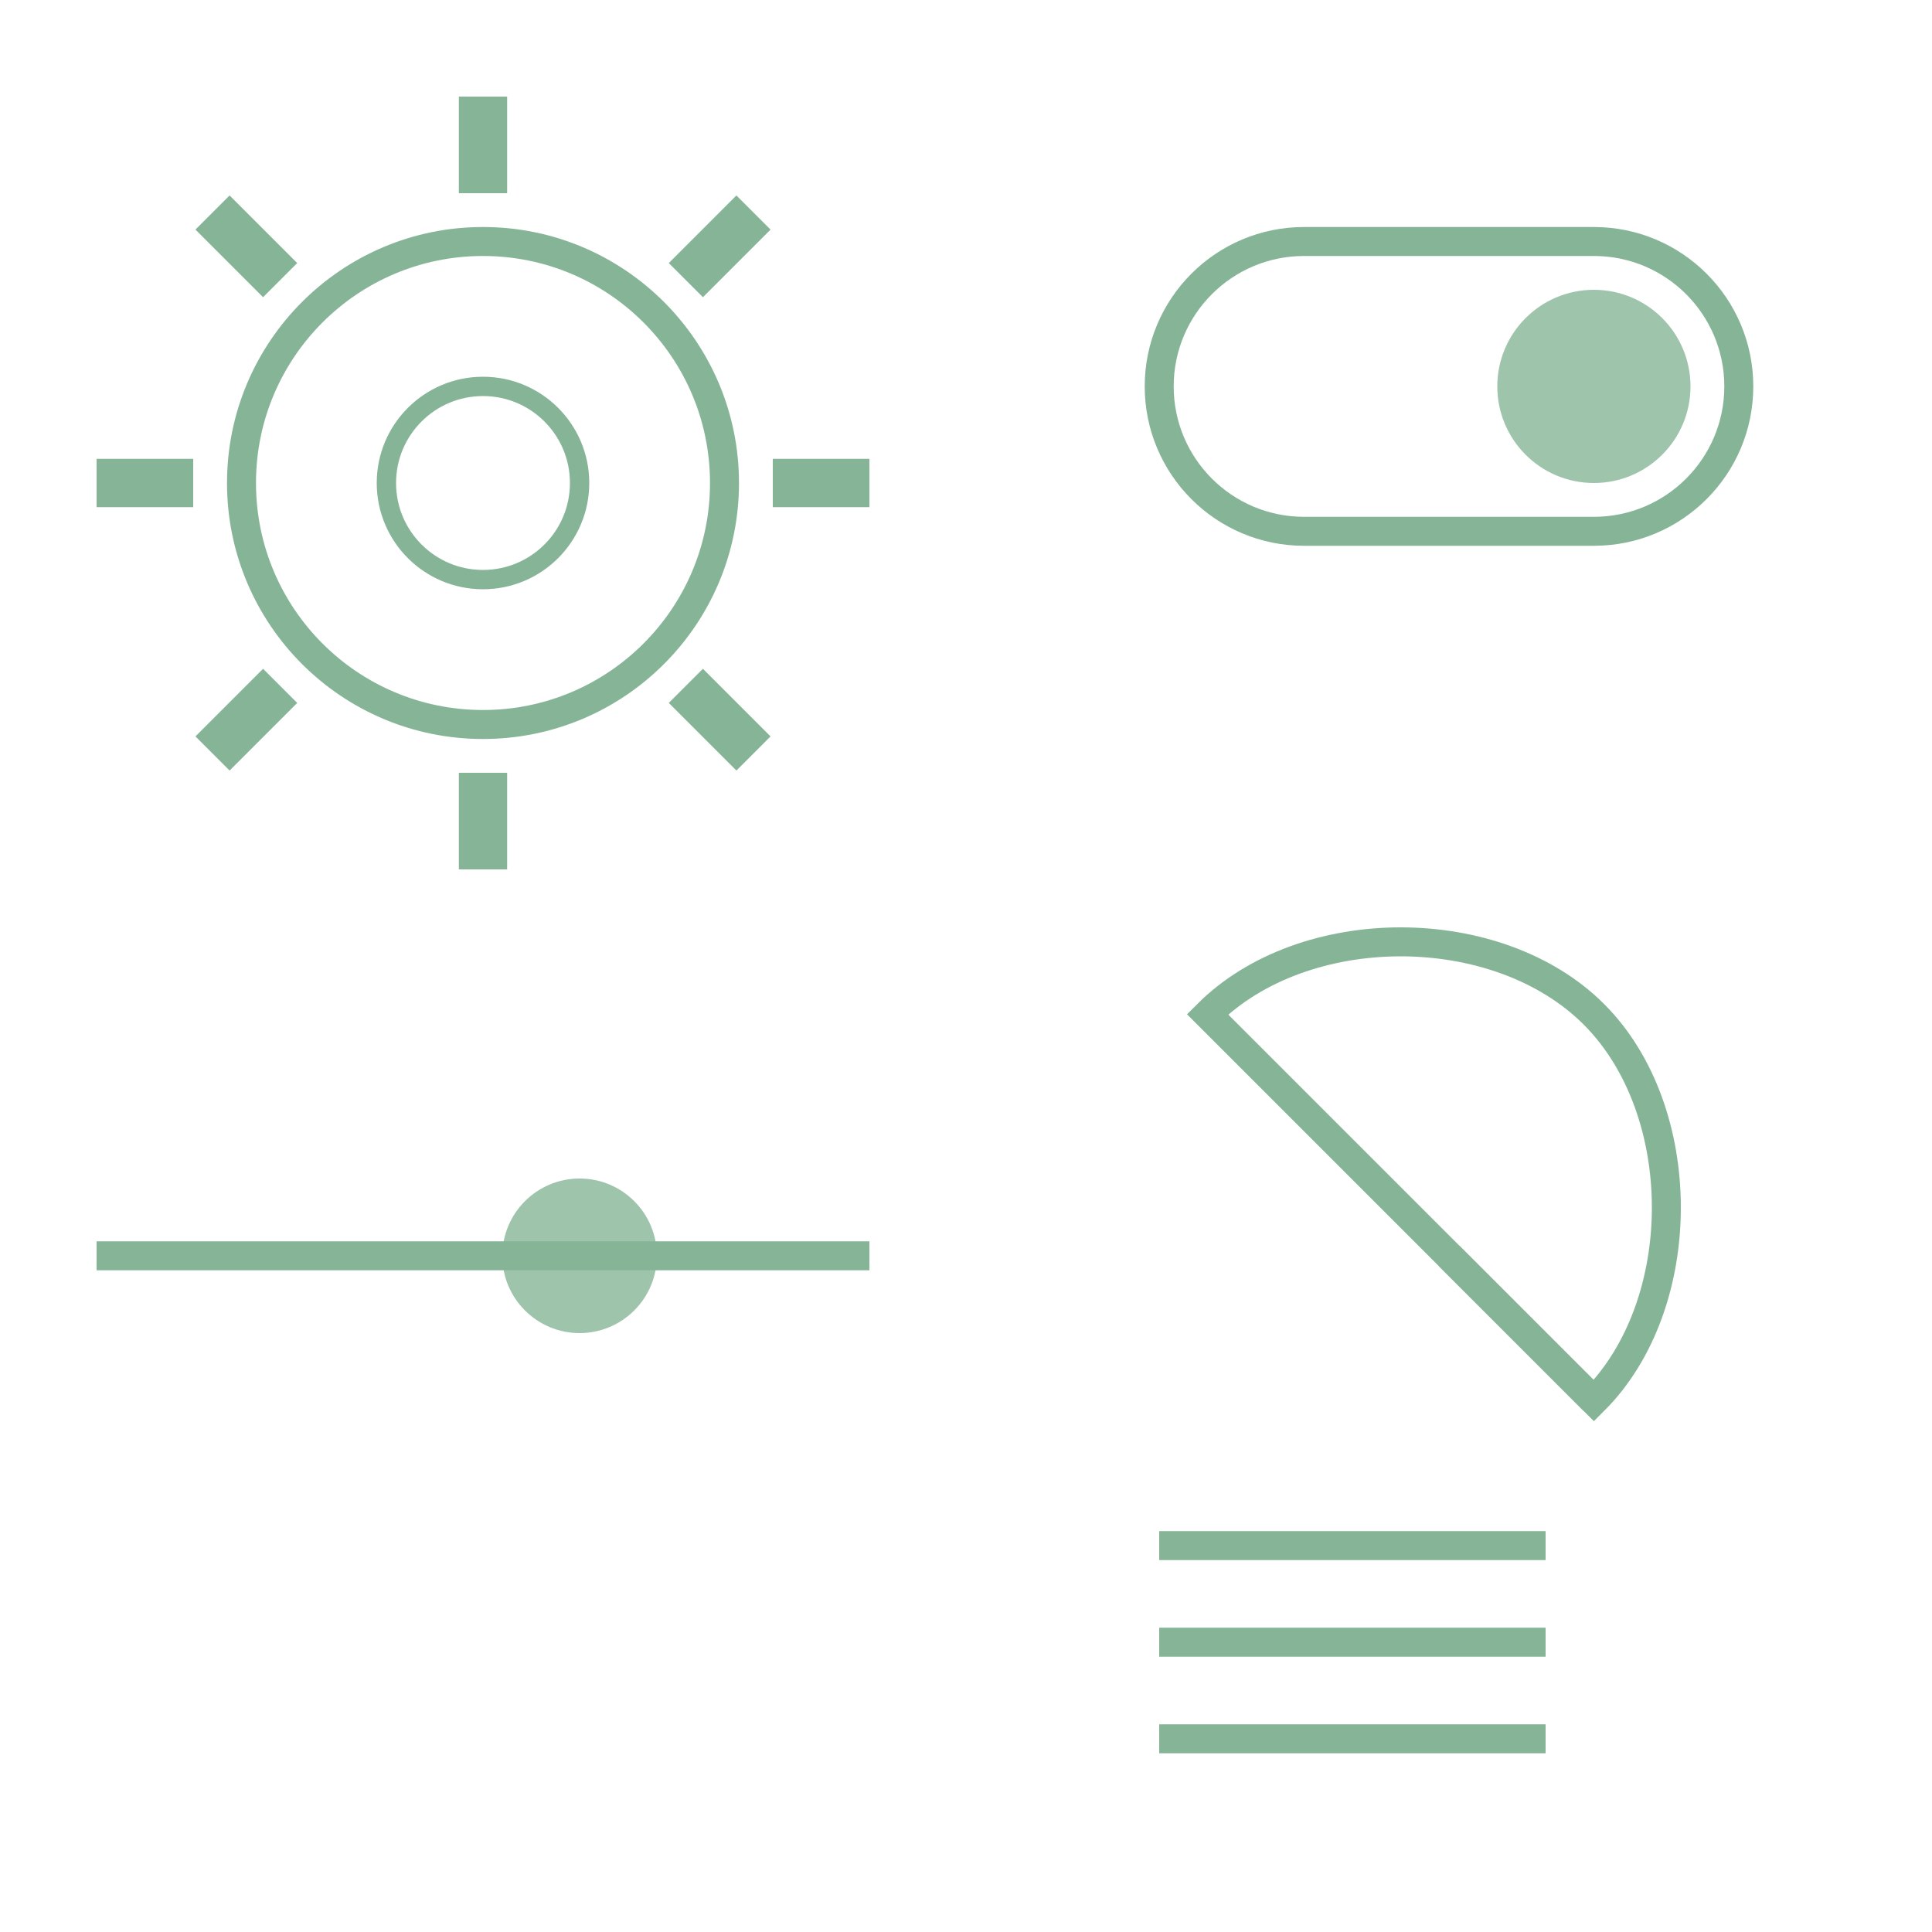
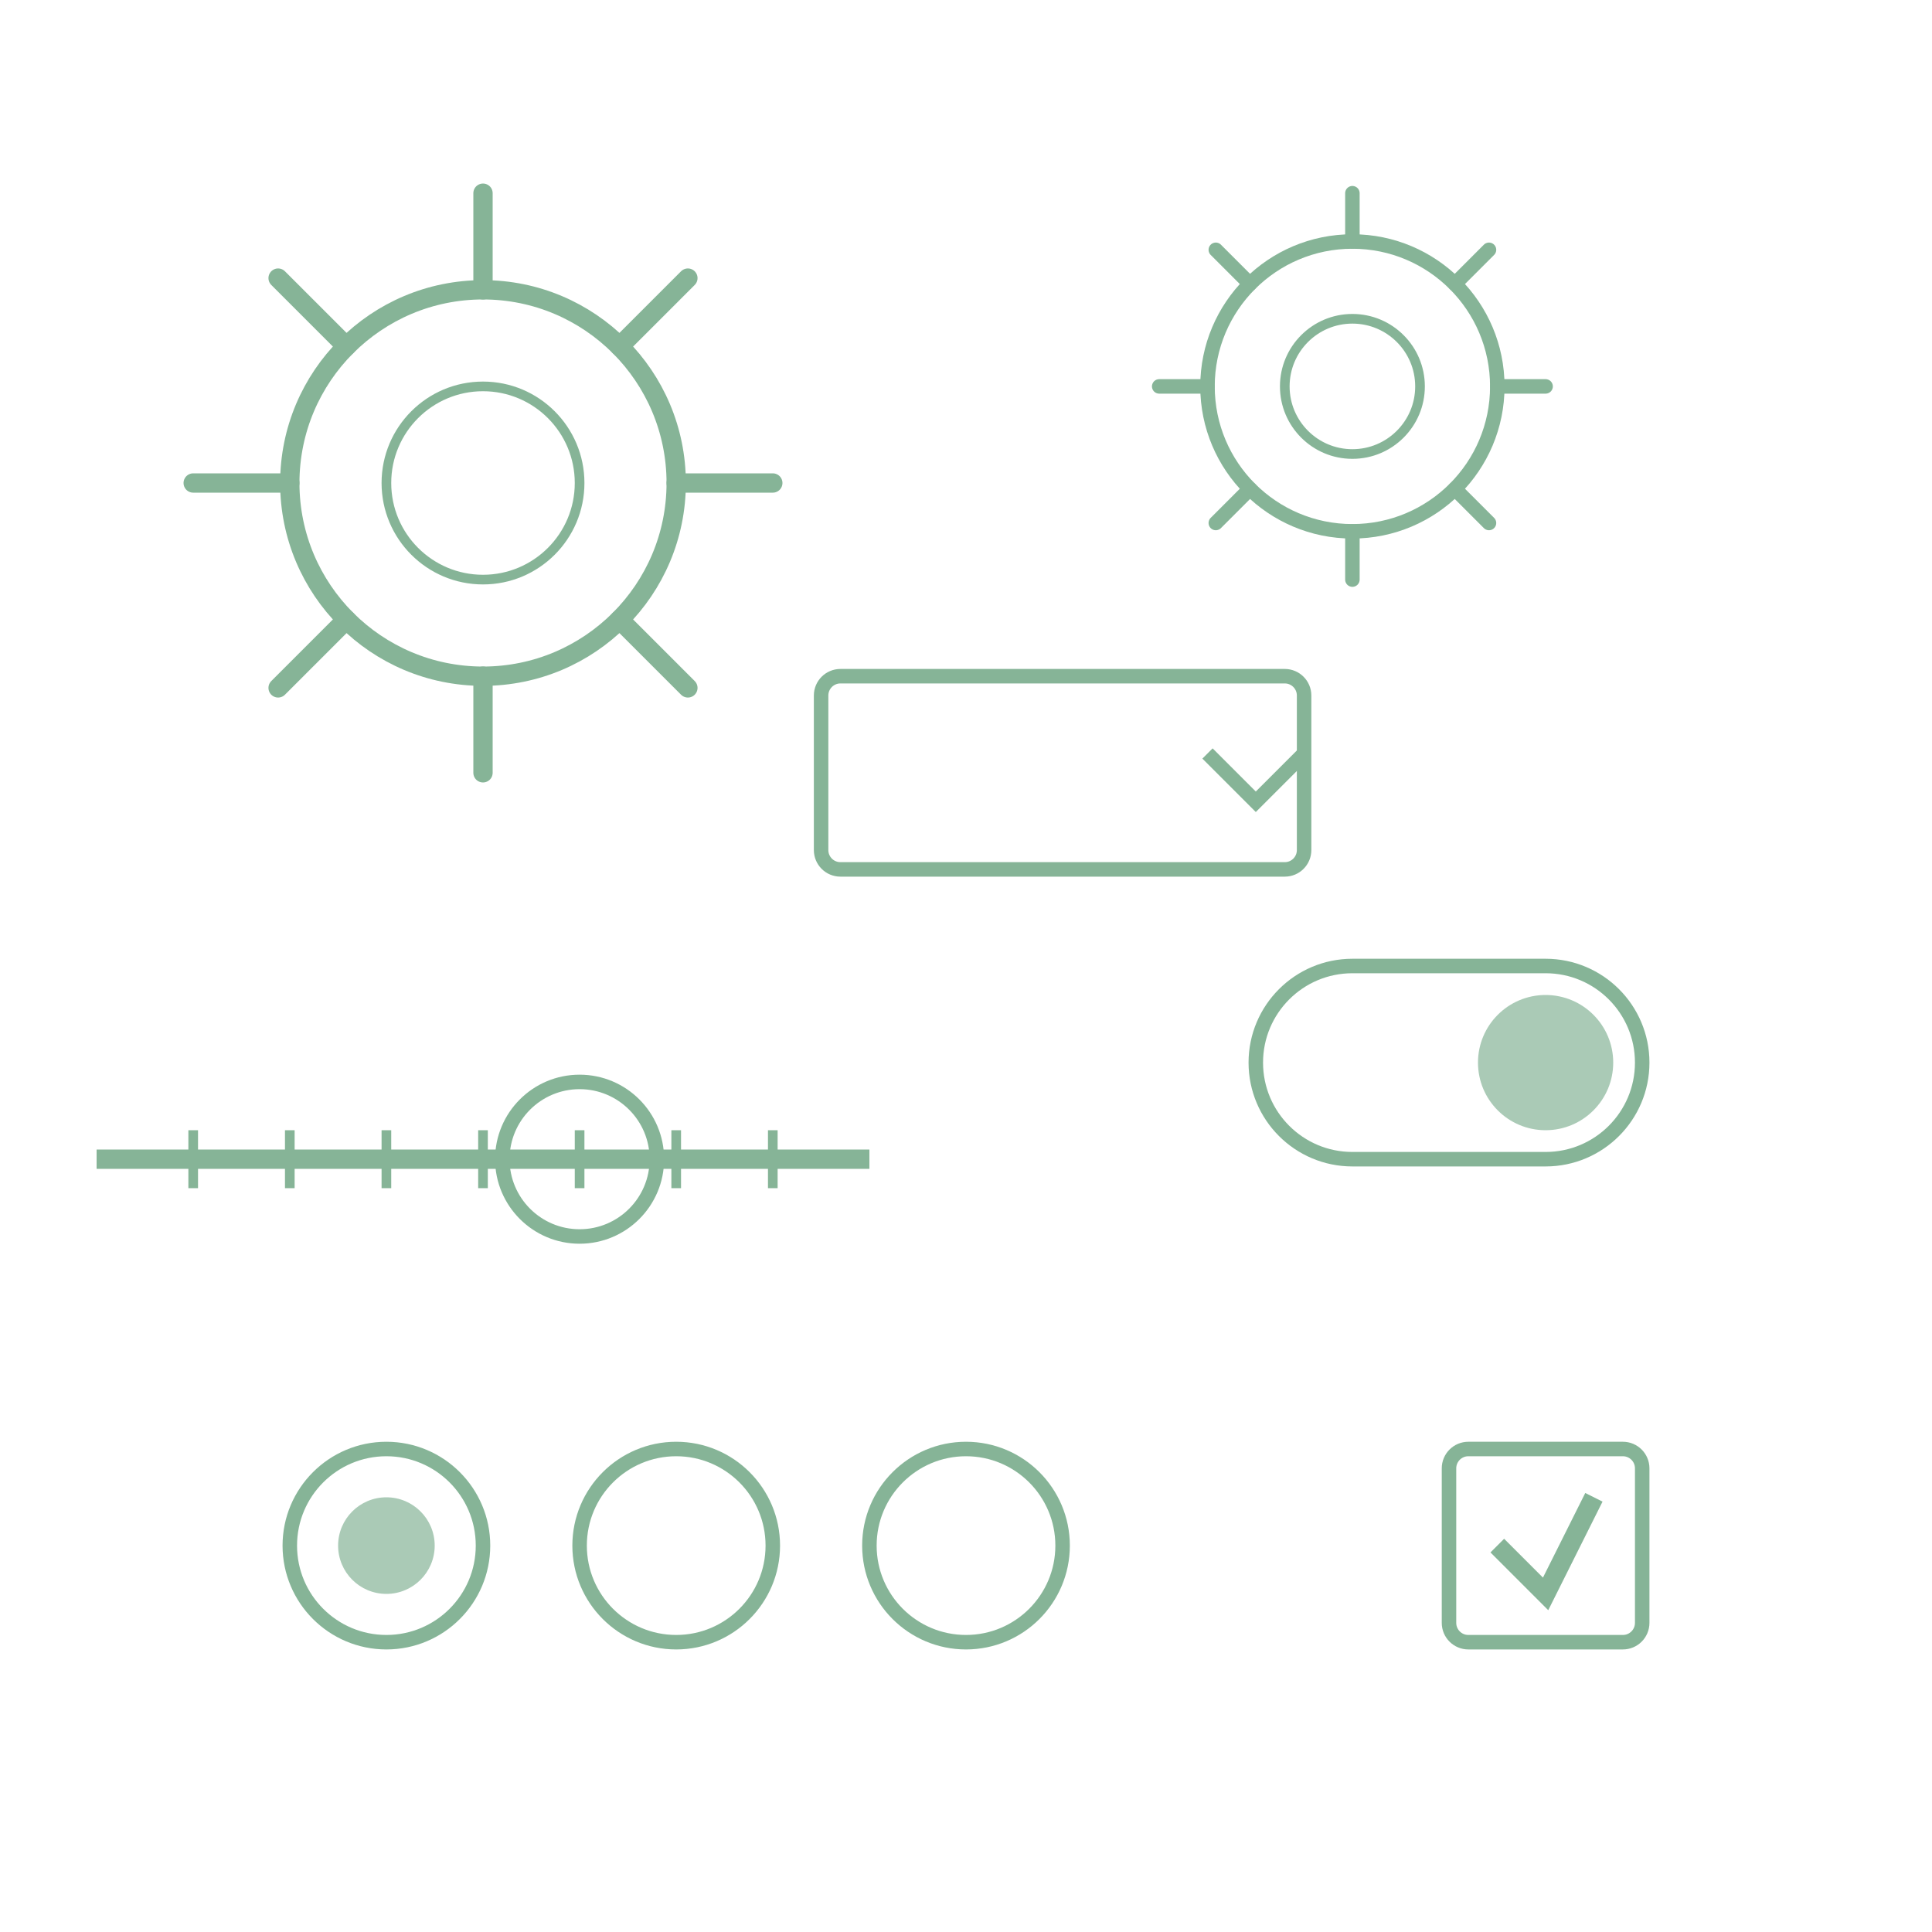
<svg xmlns="http://www.w3.org/2000/svg" width="200" height="200" viewBox="0 0 200 200" fill="none">
  <g opacity="0.5">
    <g transform="translate(50, 50)">
-       <circle cx="0" cy="0" r="25" fill="none" stroke="#0d6a30" stroke-width="3" />
-       <circle cx="0" cy="0" r="10" fill="none" stroke="#0d6a30" stroke-width="2" />
-       <path d="M0,-40 L0,-30 M0,30 L0,40 M-40,0 L-30,0 M30,0 L40,0 M-28,-28 L-21,-21 M-28,28 L-21,21 M28,-28 L21,-21 M28,28 L21,21" stroke="#0d6a30" stroke-width="5" />
+       <circle cx="0" cy="0" r="20" fill="none" stroke="#0d6a30" stroke-width="2" />
+       <circle cx="0" cy="0" r="10" fill="none" stroke="#0d6a30" stroke-width="1" />
+       <path d="M0,-20 L0,-30 M14.14,-14.14 L21.21,-21.21 M20,0 L30,0 M14.14,14.14 L21.21,21.21 M0,20 L0,30 M-14.14,14.14 L-21.21,21.21 M-20,0 L-30,0 M-14.14,-14.14 L-21.21,-21.21" stroke="#0d6a30" stroke-width="2" stroke-linecap="round" />
    </g>
-     <g transform="translate(150, 40)">
-       <rect x="-30" y="-15" width="60" height="30" rx="15" fill="none" stroke="#0d6a30" stroke-width="3" />
-       <circle cx="15" cy="0" r="10" fill="#0d6a30" opacity="0.8" />
+     <g transform="translate(140, 40)">
+       <circle cx="0" cy="0" r="15" fill="none" stroke="#0d6a30" stroke-width="1.5" />
+       <circle cx="0" cy="0" r="7" fill="none" stroke="#0d6a30" stroke-width="1" />
+       <path d="M0,-15 L0,-20 M10.61,-10.61 L14.14,-14.14 M15,0 L20,0 M10.61,10.61 L14.14,14.14 M0,15 L0,20 M-10.61,10.61 L-14.14,14.14 M-15,0 L-20,0 M-10.61,-10.61 L-14.14,-14.14" stroke="#0d6a30" stroke-width="1.5" stroke-linecap="round" />
    </g>
-     <g transform="translate(50, 130)">
-       <line x1="-40" y1="0" x2="40" y2="0" stroke="#0d6a30" stroke-width="3" />
-       <circle cx="10" cy="0" r="8" fill="#0d6a30" opacity="0.8" />
+     <g transform="translate(50, 120)">
+       <line x1="-40" y1="0" x2="40" y2="0" stroke="#0d6a30" stroke-width="2" />
+       <circle cx="10" cy="0" r="8" fill="none" stroke="#0d6a30" stroke-width="1.5" />
+       <path d="M-30,3 L-30,-3 M-20,3 L-20,-3 M-10,3 L-10,-3 M0,3 L0,-3 M10,3 L10,-3 M20,3 L20,-3 M30,3 L30,-3" stroke="#0d6a30" stroke-width="1" />
    </g>
-     <g transform="translate(140, 120)">
-       <path d="M-15,-15 C-5,-25 15,-25 25,-15 C35,-5 35,15 25,25 L10,10 Z" fill="none" stroke="#0d6a30" stroke-width="3" />
-       <path d="M10,10 L25,25" stroke="#0d6a30" stroke-width="3" />
+     <g transform="translate(150, 110)">
+       <rect x="-20" y="-10" width="40" height="20" rx="10" fill="none" stroke="#0d6a30" stroke-width="1.5" />
+       <circle cx="10" cy="0" r="7" fill="#0d6a30" opacity="0.7" />
    </g>
-     <g transform="translate(140, 170)">
-       <line x1="-20" y1="-10" x2="20" y2="-10" stroke="#0d6a30" stroke-width="3" />
-       <line x1="-20" y1="0" x2="20" y2="0" stroke="#0d6a30" stroke-width="3" />
-       <line x1="-20" y1="10" x2="20" y2="10" stroke="#0d6a30" stroke-width="3" />
+     <g transform="translate(40, 160)">
+       <circle cx="0" cy="0" r="10" fill="none" stroke="#0d6a30" stroke-width="1.5" />
+       <circle cx="0" cy="0" r="5" fill="#0d6a30" opacity="0.7" />
+       <circle cx="30" cy="0" r="10" fill="none" stroke="#0d6a30" stroke-width="1.5" />
+       <circle cx="60" cy="0" r="10" fill="none" stroke="#0d6a30" stroke-width="1.5" />
+     </g>
+     <g transform="translate(160, 160)">
+       <rect x="-10" y="-10" width="20" height="20" rx="2" fill="none" stroke="#0d6a30" stroke-width="1.5" />
+       <path d="M-5,0 L0,5 L5,-5" stroke="#0d6a30" stroke-width="2" />
+     </g>
+     <g transform="translate(110, 80)">
+       <rect x="-25" y="-10" width="50" height="20" rx="2" fill="none" stroke="#0d6a30" stroke-width="1.5" />
+       <path d="M15,-2 L20,3 L25,-2" stroke="#0d6a30" stroke-width="1.5" />
    </g>
  </g>
</svg>
